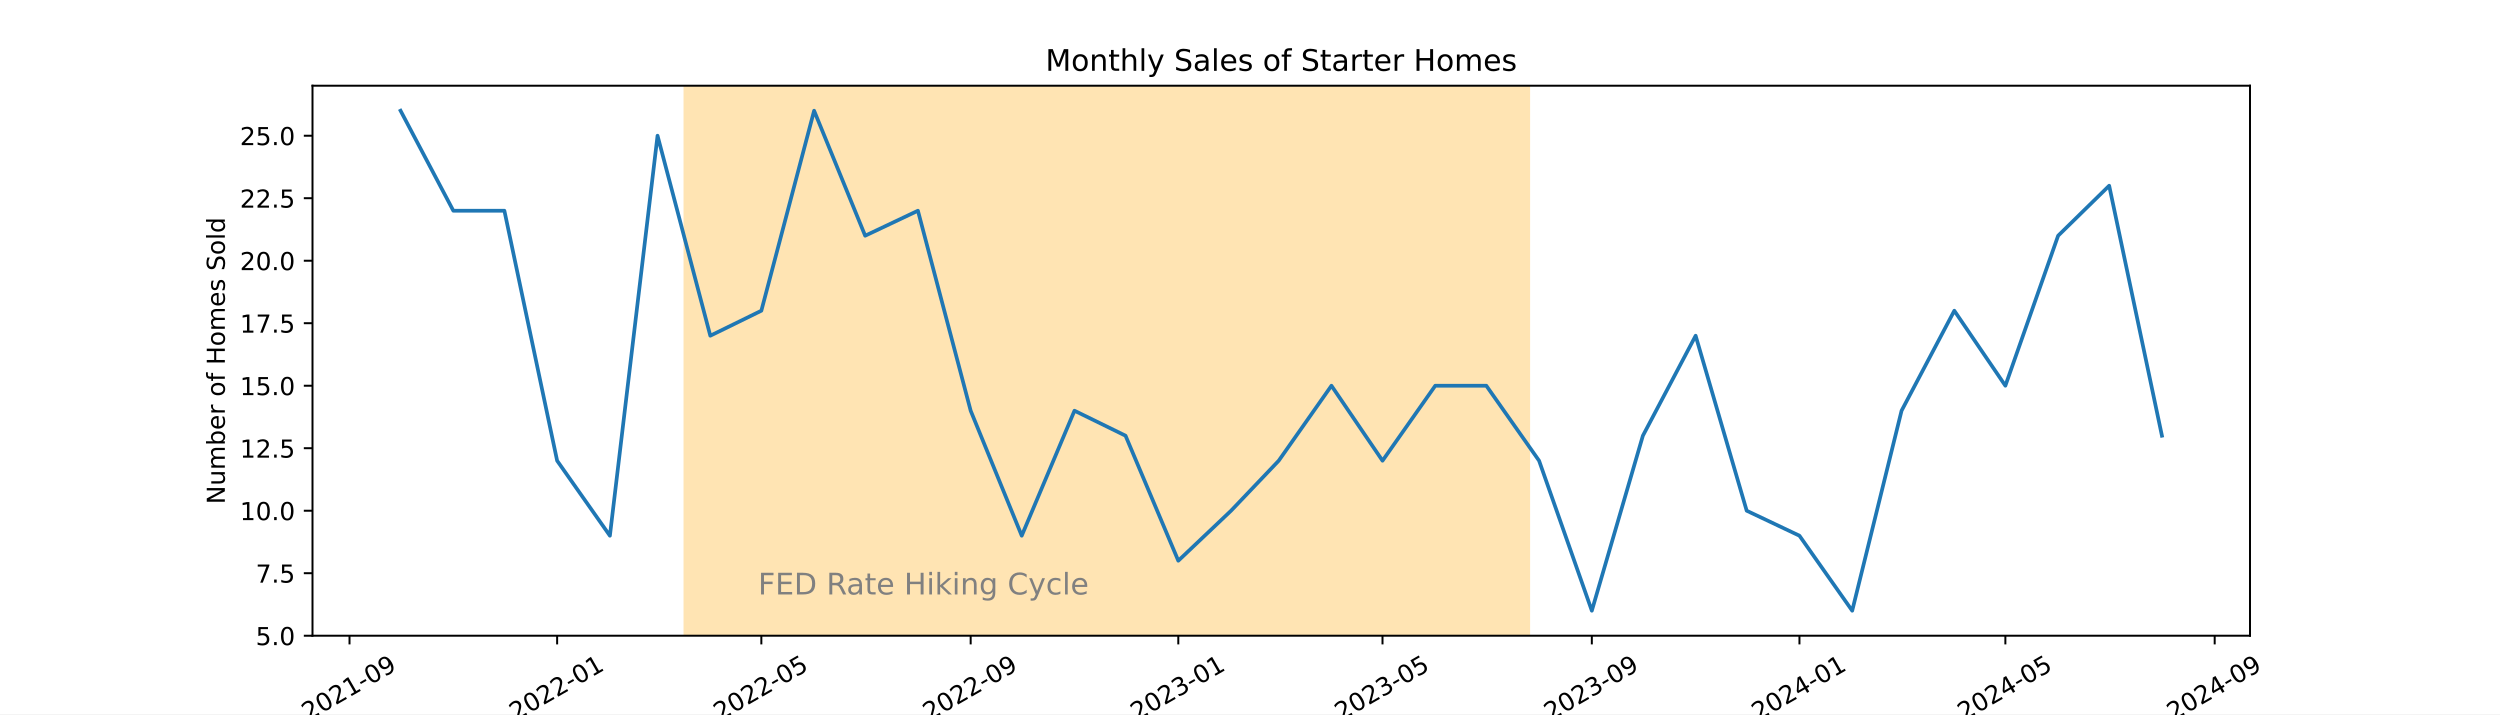
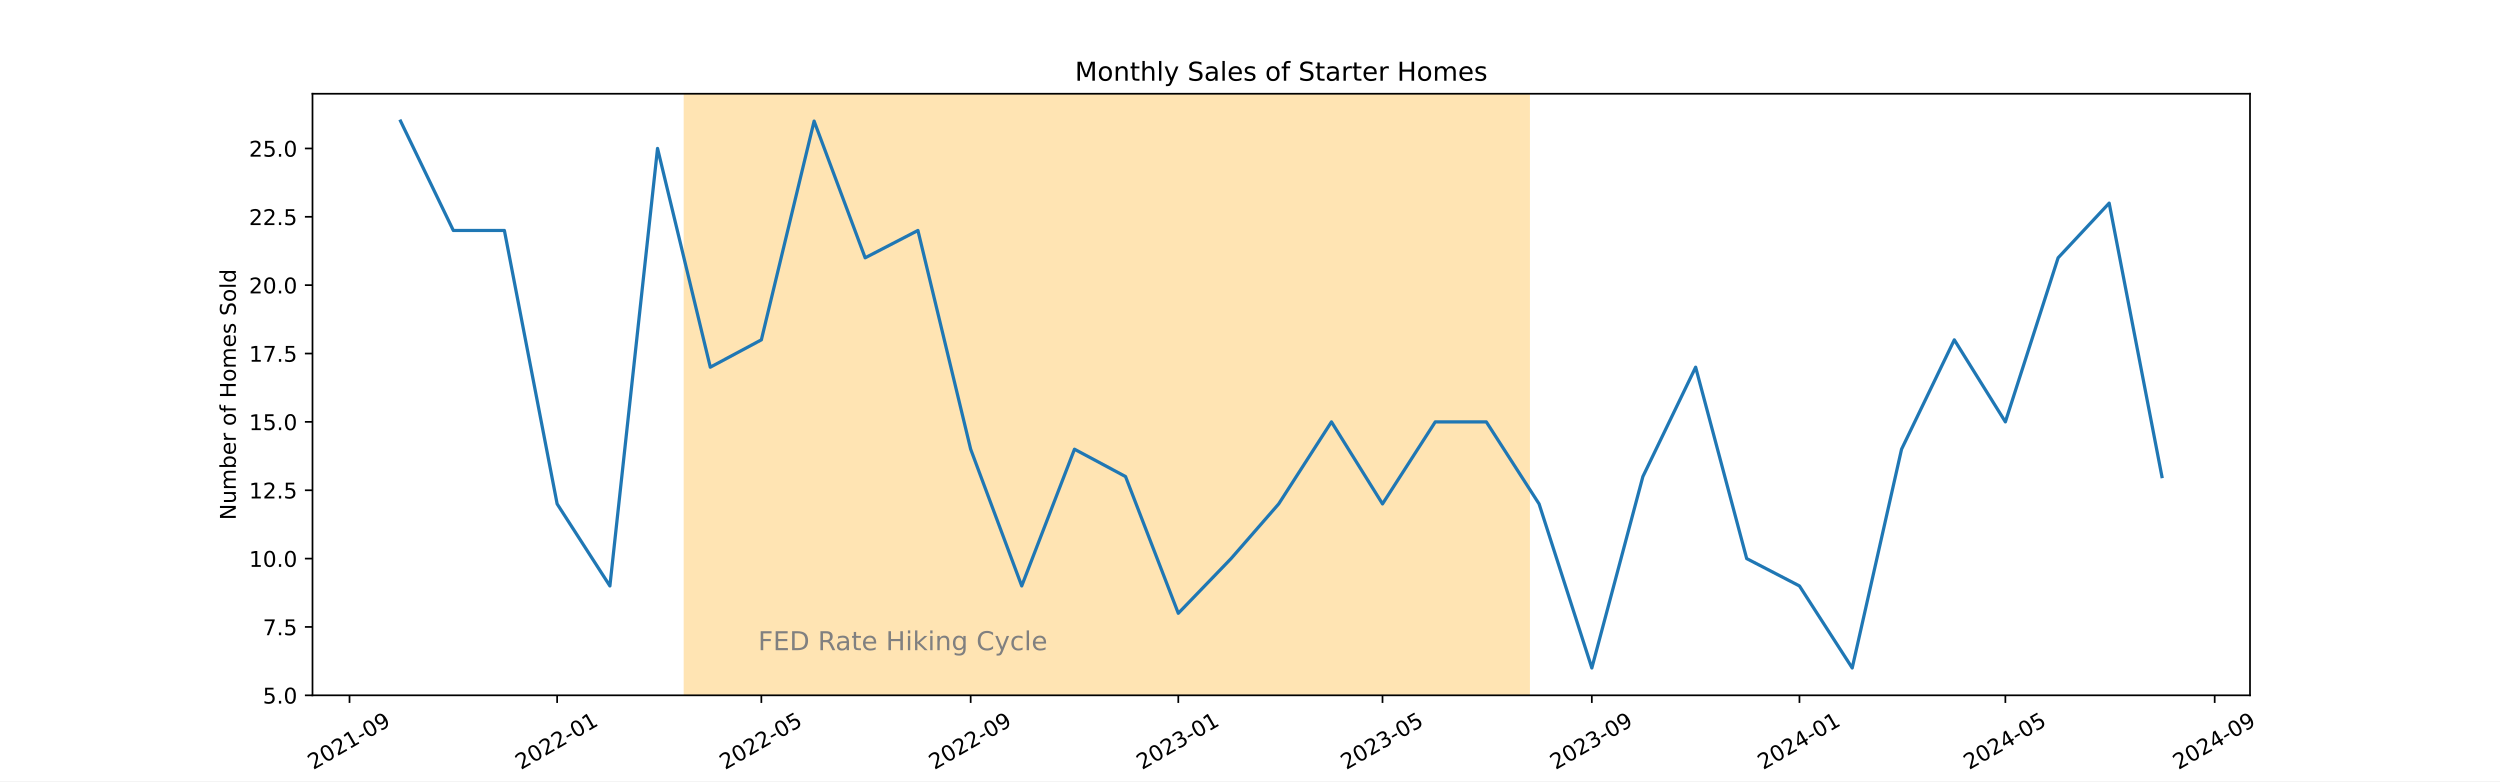
- <svg xmlns="http://www.w3.org/2000/svg" xmlns:xlink="http://www.w3.org/1999/xlink" width="1008pt" height="288pt" viewBox="0 0 1008 288" version="1.1">
+ <svg xmlns="http://www.w3.org/2000/svg" xmlns:xlink="http://www.w3.org/1999/xlink" width="1152pt" height="360pt" viewBox="0 0 1152 360" version="1.1">
  <defs>
    <style type="text/css">*{stroke-linejoin: round; stroke-linecap: butt}</style>
  </defs>
  <g id="figure_1">
    <g id="patch_1">
-       <path d="M 0 288  L 1008 288  L 1008 0  L 0 0  z " style="fill: #ffffff" />
+       <path d="M 0 360  L 1152 360  L 1152 0  L 0 0  z " style="fill: #ffffff" />
    </g>
    <g id="axes_1">
      <g id="patch_2">
-         <path d="M 126 256.32  L 907.2 256.32  L 907.2 34.56  L 126 34.56  z " style="fill: #ffffff" />
+         <path d="M 144 320.4  L 1036.8 320.4  L 1036.8 43.2  L 144 43.2  z " style="fill: #ffffff" />
      </g>
      <g id="PolyCollection_1" />
      <g id="patch_3">
-         <path d="M 276.099 256.32  L 276.099 34.56  L 616.437 34.56  L 616.437 256.32  z " clip-path="url(#pc68262a799)" style="fill: #ffa500; opacity: 0.3; stroke: #ffa500; stroke-linejoin: miter" />
+         <path d="M 315.542 320.4  L 315.542 43.2  L 704.5 43.2  L 704.5 320.4  z " clip-path="url(#p1c610203c8)" style="fill: #ffa500; opacity: 0.3; stroke: #ffa500; stroke-linejoin: miter" />
      </g>
      <g id="matplotlib.axis_1">
        <g id="xtick_1">
          <g id="line2d_1">
            <defs>
-               <path id="m5b32ee54dd" d="M 0 0  L 0 3.5  " style="stroke: #000000; stroke-width: 0.8" />
+               <path id="m1cf1c09779" d="M 0 0  L 0 3.5  " style="stroke: #000000; stroke-width: 0.8" />
            </defs>
            <g>
-               <use xlink:href="#m5b32ee54dd" x="140.924" y="256.32" style="stroke: #000000; stroke-width: 0.8" />
+               <use xlink:href="#m1cf1c09779" x="161.056" y="320.4" style="stroke: #000000; stroke-width: 0.8" />
            </g>
          </g>
          <g id="text_1">
-             <g transform="translate(124.2113 290.7918) rotate(-30) scale(0.1 -0.1)">
+             <g transform="translate(144.3433 354.8718) rotate(-30) scale(0.1 -0.1)">
              <defs>
                <path id="DejaVuSans-32" d="M 1228 531  L 3431 531  L 3431 0  L 469 0  L 469 531  Q 828 903 1448 1529  Q 2069 2156 2228 2338  Q 2531 2678 2651 2914  Q 2772 3150 2772 3378  Q 2772 3750 2511 3984  Q 2250 4219 1831 4219  Q 1534 4219 1204 4116  Q 875 4013 500 3803  L 500 4441  Q 881 4594 1212 4672  Q 1544 4750 1819 4750  Q 2544 4750 2975 4387  Q 3406 4025 3406 3419  Q 3406 3131 3298 2873  Q 3191 2616 2906 2266  Q 2828 2175 2409 1742  Q 1991 1309 1228 531  z " transform="scale(0.015625)" />
                <path id="DejaVuSans-30" d="M 2034 4250  Q 1547 4250 1301 3770  Q 1056 3291 1056 2328  Q 1056 1369 1301 889  Q 1547 409 2034 409  Q 2525 409 2770 889  Q 3016 1369 3016 2328  Q 3016 3291 2770 3770  Q 2525 4250 2034 4250  z M 2034 4750  Q 2819 4750 3233 4129  Q 3647 3509 3647 2328  Q 3647 1150 3233 529  Q 2819 -91 2034 -91  Q 1250 -91 836 529  Q 422 1150 422 2328  Q 422 3509 836 4129  Q 1250 4750 2034 4750  z " transform="scale(0.015625)" />
                <path id="DejaVuSans-31" d="M 794 531  L 1825 531  L 1825 4091  L 703 3866  L 703 4441  L 1819 4666  L 2450 4666  L 2450 531  L 3481 531  L 3481 0  L 794 0  L 794 531  z " transform="scale(0.015625)" />
                <path id="DejaVuSans-2d" d="M 313 2009  L 1997 2009  L 1997 1497  L 313 1497  L 313 2009  z " transform="scale(0.015625)" />
                <path id="DejaVuSans-39" d="M 703 97  L 703 672  Q 941 559 1184 500  Q 1428 441 1663 441  Q 2288 441 2617 861  Q 2947 1281 2994 2138  Q 2813 1869 2534 1725  Q 2256 1581 1919 1581  Q 1219 1581 811 2004  Q 403 2428 403 3163  Q 403 3881 828 4315  Q 1253 4750 1959 4750  Q 2769 4750 3195 4129  Q 3622 3509 3622 2328  Q 3622 1225 3098 567  Q 2575 -91 1691 -91  Q 1453 -91 1209 -44  Q 966 3 703 97  z M 1959 2075  Q 2384 2075 2632 2365  Q 2881 2656 2881 3163  Q 2881 3666 2632 3958  Q 2384 4250 1959 4250  Q 1534 4250 1286 3958  Q 1038 3666 1038 3163  Q 1038 2656 1286 2365  Q 1534 2075 1959 2075  z " transform="scale(0.015625)" />
              </defs>
              <use xlink:href="#DejaVuSans-32" />
              <use xlink:href="#DejaVuSans-30" x="63.623" />
              <use xlink:href="#DejaVuSans-32" x="127.246" />
              <use xlink:href="#DejaVuSans-31" x="190.869" />
              <use xlink:href="#DejaVuSans-2d" x="254.492" />
              <use xlink:href="#DejaVuSans-30" x="290.576" />
              <use xlink:href="#DejaVuSans-39" x="354.199" />
            </g>
          </g>
        </g>
        <g id="xtick_2">
          <g id="line2d_2">
            <g>
-               <use xlink:href="#m5b32ee54dd" x="224.636" y="256.32" style="stroke: #000000; stroke-width: 0.8" />
+               <use xlink:href="#m1cf1c09779" x="256.727" y="320.4" style="stroke: #000000; stroke-width: 0.8" />
            </g>
          </g>
          <g id="text_2">
-             <g transform="translate(207.9236 290.7918) rotate(-30) scale(0.1 -0.1)">
+             <g transform="translate(240.0145 354.8718) rotate(-30) scale(0.1 -0.1)">
              <use xlink:href="#DejaVuSans-32" />
              <use xlink:href="#DejaVuSans-30" x="63.623" />
              <use xlink:href="#DejaVuSans-32" x="127.246" />
              <use xlink:href="#DejaVuSans-32" x="190.869" />
              <use xlink:href="#DejaVuSans-2d" x="254.492" />
              <use xlink:href="#DejaVuSans-30" x="290.576" />
              <use xlink:href="#DejaVuSans-31" x="354.199" />
            </g>
          </g>
        </g>
        <g id="xtick_3">
          <g id="line2d_3">
            <g>
-               <use xlink:href="#m5b32ee54dd" x="306.976" y="256.32" style="stroke: #000000; stroke-width: 0.8" />
+               <use xlink:href="#m1cf1c09779" x="350.83" y="320.4" style="stroke: #000000; stroke-width: 0.8" />
            </g>
          </g>
          <g id="text_3">
-             <g transform="translate(290.2635 290.7918) rotate(-30) scale(0.1 -0.1)">
+             <g transform="translate(334.1172 354.8718) rotate(-30) scale(0.1 -0.1)">
              <defs>
                <path id="DejaVuSans-35" d="M 691 4666  L 3169 4666  L 3169 4134  L 1269 4134  L 1269 2991  Q 1406 3038 1543 3061  Q 1681 3084 1819 3084  Q 2600 3084 3056 2656  Q 3513 2228 3513 1497  Q 3513 744 3044 326  Q 2575 -91 1722 -91  Q 1428 -91 1123 -41  Q 819 9 494 109  L 494 744  Q 775 591 1075 516  Q 1375 441 1709 441  Q 2250 441 2565 725  Q 2881 1009 2881 1497  Q 2881 1984 2565 2268  Q 2250 2553 1709 2553  Q 1456 2553 1204 2497  Q 953 2441 691 2322  L 691 4666  z " transform="scale(0.015625)" />
              </defs>
              <use xlink:href="#DejaVuSans-32" />
              <use xlink:href="#DejaVuSans-30" x="63.623" />
              <use xlink:href="#DejaVuSans-32" x="127.246" />
              <use xlink:href="#DejaVuSans-32" x="190.869" />
              <use xlink:href="#DejaVuSans-2d" x="254.492" />
              <use xlink:href="#DejaVuSans-30" x="290.576" />
              <use xlink:href="#DejaVuSans-35" x="354.199" />
            </g>
          </g>
        </g>
        <g id="xtick_4">
          <g id="line2d_4">
            <g>
-               <use xlink:href="#m5b32ee54dd" x="391.375" y="256.32" style="stroke: #000000; stroke-width: 0.8" />
+               <use xlink:href="#m1cf1c09779" x="447.285" y="320.4" style="stroke: #000000; stroke-width: 0.8" />
            </g>
          </g>
          <g id="text_4">
-             <g transform="translate(374.6619 290.7918) rotate(-30) scale(0.1 -0.1)">
+             <g transform="translate(430.5726 354.8718) rotate(-30) scale(0.1 -0.1)">
              <use xlink:href="#DejaVuSans-32" />
              <use xlink:href="#DejaVuSans-30" x="63.623" />
              <use xlink:href="#DejaVuSans-32" x="127.246" />
              <use xlink:href="#DejaVuSans-32" x="190.869" />
              <use xlink:href="#DejaVuSans-2d" x="254.492" />
              <use xlink:href="#DejaVuSans-30" x="290.576" />
              <use xlink:href="#DejaVuSans-39" x="354.199" />
            </g>
          </g>
        </g>
        <g id="xtick_5">
          <g id="line2d_5">
            <g>
-               <use xlink:href="#m5b32ee54dd" x="475.087" y="256.32" style="stroke: #000000; stroke-width: 0.8" />
+               <use xlink:href="#m1cf1c09779" x="542.957" y="320.4" style="stroke: #000000; stroke-width: 0.8" />
            </g>
          </g>
          <g id="text_5">
-             <g transform="translate(458.3742 290.7918) rotate(-30) scale(0.1 -0.1)">
+             <g transform="translate(526.2437 354.8718) rotate(-30) scale(0.1 -0.1)">
              <defs>
                <path id="DejaVuSans-33" d="M 2597 2516  Q 3050 2419 3304 2112  Q 3559 1806 3559 1356  Q 3559 666 3084 287  Q 2609 -91 1734 -91  Q 1441 -91 1130 -33  Q 819 25 488 141  L 488 750  Q 750 597 1062 519  Q 1375 441 1716 441  Q 2309 441 2620 675  Q 2931 909 2931 1356  Q 2931 1769 2642 2001  Q 2353 2234 1838 2234  L 1294 2234  L 1294 2753  L 1863 2753  Q 2328 2753 2575 2939  Q 2822 3125 2822 3475  Q 2822 3834 2567 4026  Q 2313 4219 1838 4219  Q 1578 4219 1281 4162  Q 984 4106 628 3988  L 628 4550  Q 988 4650 1302 4700  Q 1616 4750 1894 4750  Q 2613 4750 3031 4423  Q 3450 4097 3450 3541  Q 3450 3153 3228 2886  Q 3006 2619 2597 2516  z " transform="scale(0.015625)" />
              </defs>
              <use xlink:href="#DejaVuSans-32" />
              <use xlink:href="#DejaVuSans-30" x="63.623" />
              <use xlink:href="#DejaVuSans-32" x="127.246" />
              <use xlink:href="#DejaVuSans-33" x="190.869" />
              <use xlink:href="#DejaVuSans-2d" x="254.492" />
              <use xlink:href="#DejaVuSans-30" x="290.576" />
              <use xlink:href="#DejaVuSans-31" x="354.199" />
            </g>
          </g>
        </g>
        <g id="xtick_6">
          <g id="line2d_6">
            <g>
-               <use xlink:href="#m5b32ee54dd" x="557.427" y="256.32" style="stroke: #000000; stroke-width: 0.8" />
+               <use xlink:href="#m1cf1c09779" x="637.059" y="320.4" style="stroke: #000000; stroke-width: 0.8" />
            </g>
          </g>
          <g id="text_6">
-             <g transform="translate(540.7141 290.7918) rotate(-30) scale(0.1 -0.1)">
+             <g transform="translate(620.3465 354.8718) rotate(-30) scale(0.1 -0.1)">
              <use xlink:href="#DejaVuSans-32" />
              <use xlink:href="#DejaVuSans-30" x="63.623" />
              <use xlink:href="#DejaVuSans-32" x="127.246" />
              <use xlink:href="#DejaVuSans-33" x="190.869" />
              <use xlink:href="#DejaVuSans-2d" x="254.492" />
              <use xlink:href="#DejaVuSans-30" x="290.576" />
              <use xlink:href="#DejaVuSans-35" x="354.199" />
            </g>
          </g>
        </g>
        <g id="xtick_7">
          <g id="line2d_7">
            <g>
-               <use xlink:href="#m5b32ee54dd" x="641.825" y="256.32" style="stroke: #000000; stroke-width: 0.8" />
+               <use xlink:href="#m1cf1c09779" x="733.515" y="320.4" style="stroke: #000000; stroke-width: 0.8" />
            </g>
          </g>
          <g id="text_7">
-             <g transform="translate(625.1125 290.7918) rotate(-30) scale(0.1 -0.1)">
+             <g transform="translate(716.8018 354.8718) rotate(-30) scale(0.1 -0.1)">
              <use xlink:href="#DejaVuSans-32" />
              <use xlink:href="#DejaVuSans-30" x="63.623" />
              <use xlink:href="#DejaVuSans-32" x="127.246" />
              <use xlink:href="#DejaVuSans-33" x="190.869" />
              <use xlink:href="#DejaVuSans-2d" x="254.492" />
              <use xlink:href="#DejaVuSans-30" x="290.576" />
              <use xlink:href="#DejaVuSans-39" x="354.199" />
            </g>
          </g>
        </g>
        <g id="xtick_8">
          <g id="line2d_8">
            <g>
-               <use xlink:href="#m5b32ee54dd" x="725.538" y="256.32" style="stroke: #000000; stroke-width: 0.8" />
+               <use xlink:href="#m1cf1c09779" x="829.186" y="320.4" style="stroke: #000000; stroke-width: 0.8" />
            </g>
          </g>
          <g id="text_8">
-             <g transform="translate(708.8247 290.7918) rotate(-30) scale(0.1 -0.1)">
+             <g transform="translate(812.473 354.8718) rotate(-30) scale(0.1 -0.1)">
              <defs>
                <path id="DejaVuSans-34" d="M 2419 4116  L 825 1625  L 2419 1625  L 2419 4116  z M 2253 4666  L 3047 4666  L 3047 1625  L 3713 1625  L 3713 1100  L 3047 1100  L 3047 0  L 2419 0  L 2419 1100  L 313 1100  L 313 1709  L 2253 4666  z " transform="scale(0.015625)" />
              </defs>
              <use xlink:href="#DejaVuSans-32" />
              <use xlink:href="#DejaVuSans-30" x="63.623" />
              <use xlink:href="#DejaVuSans-32" x="127.246" />
              <use xlink:href="#DejaVuSans-34" x="190.869" />
              <use xlink:href="#DejaVuSans-2d" x="254.492" />
              <use xlink:href="#DejaVuSans-30" x="290.576" />
              <use xlink:href="#DejaVuSans-31" x="354.199" />
            </g>
          </g>
        </g>
        <g id="xtick_9">
          <g id="line2d_9">
            <g>
-               <use xlink:href="#m5b32ee54dd" x="808.564" y="256.32" style="stroke: #000000; stroke-width: 0.8" />
+               <use xlink:href="#m1cf1c09779" x="924.073" y="320.4" style="stroke: #000000; stroke-width: 0.8" />
            </g>
          </g>
          <g id="text_9">
-             <g transform="translate(791.8508 290.7918) rotate(-30) scale(0.1 -0.1)">
+             <g transform="translate(907.3599 354.8718) rotate(-30) scale(0.1 -0.1)">
              <use xlink:href="#DejaVuSans-32" />
              <use xlink:href="#DejaVuSans-30" x="63.623" />
              <use xlink:href="#DejaVuSans-32" x="127.246" />
              <use xlink:href="#DejaVuSans-34" x="190.869" />
              <use xlink:href="#DejaVuSans-2d" x="254.492" />
              <use xlink:href="#DejaVuSans-30" x="290.576" />
              <use xlink:href="#DejaVuSans-35" x="354.199" />
            </g>
          </g>
        </g>
        <g id="xtick_10">
          <g id="line2d_10">
            <g>
-               <use xlink:href="#m5b32ee54dd" x="892.962" y="256.32" style="stroke: #000000; stroke-width: 0.8" />
+               <use xlink:href="#m1cf1c09779" x="1020.528" y="320.4" style="stroke: #000000; stroke-width: 0.8" />
            </g>
          </g>
          <g id="text_10">
-             <g transform="translate(876.2493 290.7918) rotate(-30) scale(0.1 -0.1)">
+             <g transform="translate(1003.815 354.8718) rotate(-30) scale(0.1 -0.1)">
              <use xlink:href="#DejaVuSans-32" />
              <use xlink:href="#DejaVuSans-30" x="63.623" />
              <use xlink:href="#DejaVuSans-32" x="127.246" />
              <use xlink:href="#DejaVuSans-34" x="190.869" />
              <use xlink:href="#DejaVuSans-2d" x="254.492" />
              <use xlink:href="#DejaVuSans-30" x="290.576" />
              <use xlink:href="#DejaVuSans-39" x="354.199" />
            </g>
          </g>
        </g>
      </g>
      <g id="matplotlib.axis_2">
        <g id="ytick_1">
          <g id="line2d_11">
            <defs>
-               <path id="m8c06991088" d="M 0 0  L -3.5 0  " style="stroke: #000000; stroke-width: 0.8" />
+               <path id="ma21ae019ae" d="M 0 0  L -3.5 0  " style="stroke: #000000; stroke-width: 0.8" />
            </defs>
            <g>
-               <use xlink:href="#m8c06991088" x="126" y="256.32" style="stroke: #000000; stroke-width: 0.8" />
+               <use xlink:href="#ma21ae019ae" x="144" y="320.4" style="stroke: #000000; stroke-width: 0.8" />
            </g>
          </g>
          <g id="text_11">
-             <g transform="translate(103.0969 260.1192) scale(0.1 -0.1)">
+             <g transform="translate(121.0969 324.1992) scale(0.1 -0.1)">
              <defs>
                <path id="DejaVuSans-2e" d="M 684 794  L 1344 794  L 1344 0  L 684 0  L 684 794  z " transform="scale(0.015625)" />
              </defs>
              <use xlink:href="#DejaVuSans-35" />
              <use xlink:href="#DejaVuSans-2e" x="63.623" />
              <use xlink:href="#DejaVuSans-30" x="95.41" />
            </g>
          </g>
        </g>
        <g id="ytick_2">
          <g id="line2d_12">
            <g>
-               <use xlink:href="#m8c06991088" x="126" y="231.12" style="stroke: #000000; stroke-width: 0.8" />
+               <use xlink:href="#ma21ae019ae" x="144" y="288.9" style="stroke: #000000; stroke-width: 0.8" />
            </g>
          </g>
          <g id="text_12">
-             <g transform="translate(103.0969 234.9192) scale(0.1 -0.1)">
+             <g transform="translate(121.0969 292.6992) scale(0.1 -0.1)">
              <defs>
                <path id="DejaVuSans-37" d="M 525 4666  L 3525 4666  L 3525 4397  L 1831 0  L 1172 0  L 2766 4134  L 525 4134  L 525 4666  z " transform="scale(0.015625)" />
              </defs>
              <use xlink:href="#DejaVuSans-37" />
              <use xlink:href="#DejaVuSans-2e" x="63.623" />
              <use xlink:href="#DejaVuSans-35" x="95.41" />
            </g>
          </g>
        </g>
        <g id="ytick_3">
          <g id="line2d_13">
            <g>
-               <use xlink:href="#m8c06991088" x="126" y="205.92" style="stroke: #000000; stroke-width: 0.8" />
+               <use xlink:href="#ma21ae019ae" x="144" y="257.4" style="stroke: #000000; stroke-width: 0.8" />
            </g>
          </g>
          <g id="text_13">
-             <g transform="translate(96.73438 209.7192) scale(0.1 -0.1)">
+             <g transform="translate(114.7344 261.1992) scale(0.1 -0.1)">
              <use xlink:href="#DejaVuSans-31" />
              <use xlink:href="#DejaVuSans-30" x="63.623" />
              <use xlink:href="#DejaVuSans-2e" x="127.246" />
              <use xlink:href="#DejaVuSans-30" x="159.033" />
            </g>
          </g>
        </g>
        <g id="ytick_4">
          <g id="line2d_14">
            <g>
-               <use xlink:href="#m8c06991088" x="126" y="180.72" style="stroke: #000000; stroke-width: 0.8" />
+               <use xlink:href="#ma21ae019ae" x="144" y="225.9" style="stroke: #000000; stroke-width: 0.8" />
            </g>
          </g>
          <g id="text_14">
-             <g transform="translate(96.73438 184.5192) scale(0.1 -0.1)">
+             <g transform="translate(114.7344 229.6992) scale(0.1 -0.1)">
              <use xlink:href="#DejaVuSans-31" />
              <use xlink:href="#DejaVuSans-32" x="63.623" />
              <use xlink:href="#DejaVuSans-2e" x="127.246" />
              <use xlink:href="#DejaVuSans-35" x="159.033" />
            </g>
          </g>
        </g>
        <g id="ytick_5">
          <g id="line2d_15">
            <g>
-               <use xlink:href="#m8c06991088" x="126" y="155.52" style="stroke: #000000; stroke-width: 0.8" />
+               <use xlink:href="#ma21ae019ae" x="144" y="194.4" style="stroke: #000000; stroke-width: 0.8" />
            </g>
          </g>
          <g id="text_15">
-             <g transform="translate(96.73438 159.3192) scale(0.1 -0.1)">
+             <g transform="translate(114.7344 198.1992) scale(0.1 -0.1)">
              <use xlink:href="#DejaVuSans-31" />
              <use xlink:href="#DejaVuSans-35" x="63.623" />
              <use xlink:href="#DejaVuSans-2e" x="127.246" />
              <use xlink:href="#DejaVuSans-30" x="159.033" />
            </g>
          </g>
        </g>
        <g id="ytick_6">
          <g id="line2d_16">
            <g>
-               <use xlink:href="#m8c06991088" x="126" y="130.32" style="stroke: #000000; stroke-width: 0.8" />
+               <use xlink:href="#ma21ae019ae" x="144" y="162.9" style="stroke: #000000; stroke-width: 0.8" />
            </g>
          </g>
          <g id="text_16">
-             <g transform="translate(96.73438 134.1192) scale(0.1 -0.1)">
+             <g transform="translate(114.7344 166.6992) scale(0.1 -0.1)">
              <use xlink:href="#DejaVuSans-31" />
              <use xlink:href="#DejaVuSans-37" x="63.623" />
              <use xlink:href="#DejaVuSans-2e" x="127.246" />
              <use xlink:href="#DejaVuSans-35" x="159.033" />
            </g>
          </g>
        </g>
        <g id="ytick_7">
          <g id="line2d_17">
            <g>
-               <use xlink:href="#m8c06991088" x="126" y="105.12" style="stroke: #000000; stroke-width: 0.8" />
+               <use xlink:href="#ma21ae019ae" x="144" y="131.4" style="stroke: #000000; stroke-width: 0.8" />
            </g>
          </g>
          <g id="text_17">
-             <g transform="translate(96.73438 108.9192) scale(0.1 -0.1)">
+             <g transform="translate(114.7344 135.1992) scale(0.1 -0.1)">
              <use xlink:href="#DejaVuSans-32" />
              <use xlink:href="#DejaVuSans-30" x="63.623" />
              <use xlink:href="#DejaVuSans-2e" x="127.246" />
              <use xlink:href="#DejaVuSans-30" x="159.033" />
            </g>
          </g>
        </g>
        <g id="ytick_8">
          <g id="line2d_18">
            <g>
-               <use xlink:href="#m8c06991088" x="126" y="79.92" style="stroke: #000000; stroke-width: 0.8" />
+               <use xlink:href="#ma21ae019ae" x="144" y="99.9" style="stroke: #000000; stroke-width: 0.8" />
            </g>
          </g>
          <g id="text_18">
-             <g transform="translate(96.73438 83.71922) scale(0.1 -0.1)">
+             <g transform="translate(114.7344 103.6992) scale(0.1 -0.1)">
              <use xlink:href="#DejaVuSans-32" />
              <use xlink:href="#DejaVuSans-32" x="63.623" />
              <use xlink:href="#DejaVuSans-2e" x="127.246" />
              <use xlink:href="#DejaVuSans-35" x="159.033" />
            </g>
          </g>
        </g>
        <g id="ytick_9">
          <g id="line2d_19">
            <g>
-               <use xlink:href="#m8c06991088" x="126" y="54.72" style="stroke: #000000; stroke-width: 0.8" />
+               <use xlink:href="#ma21ae019ae" x="144" y="68.4" style="stroke: #000000; stroke-width: 0.8" />
            </g>
          </g>
          <g id="text_19">
-             <g transform="translate(96.73438 58.51922) scale(0.1 -0.1)">
+             <g transform="translate(114.7344 72.19922) scale(0.1 -0.1)">
              <use xlink:href="#DejaVuSans-32" />
              <use xlink:href="#DejaVuSans-35" x="63.623" />
              <use xlink:href="#DejaVuSans-2e" x="127.246" />
              <use xlink:href="#DejaVuSans-30" x="159.033" />
            </g>
          </g>
        </g>
        <g id="text_20">
-           <g transform="translate(90.65469 203.2806) rotate(-90) scale(0.1 -0.1)">
+           <g transform="translate(108.6547 239.6406) rotate(-90) scale(0.1 -0.1)">
            <defs>
              <path id="DejaVuSans-4e" d="M 628 4666  L 1478 4666  L 3547 763  L 3547 4666  L 4159 4666  L 4159 0  L 3309 0  L 1241 3903  L 1241 0  L 628 0  L 628 4666  z " transform="scale(0.015625)" />
              <path id="DejaVuSans-75" d="M 544 1381  L 544 3500  L 1119 3500  L 1119 1403  Q 1119 906 1312 657  Q 1506 409 1894 409  Q 2359 409 2629 706  Q 2900 1003 2900 1516  L 2900 3500  L 3475 3500  L 3475 0  L 2900 0  L 2900 538  Q 2691 219 2414 64  Q 2138 -91 1772 -91  Q 1169 -91 856 284  Q 544 659 544 1381  z M 1991 3584  L 1991 3584  z " transform="scale(0.015625)" />
              <path id="DejaVuSans-6d" d="M 3328 2828  Q 3544 3216 3844 3400  Q 4144 3584 4550 3584  Q 5097 3584 5394 3201  Q 5691 2819 5691 2113  L 5691 0  L 5113 0  L 5113 2094  Q 5113 2597 4934 2840  Q 4756 3084 4391 3084  Q 3944 3084 3684 2787  Q 3425 2491 3425 1978  L 3425 0  L 2847 0  L 2847 2094  Q 2847 2600 2669 2842  Q 2491 3084 2119 3084  Q 1678 3084 1418 2786  Q 1159 2488 1159 1978  L 1159 0  L 581 0  L 581 3500  L 1159 3500  L 1159 2956  Q 1356 3278 1631 3431  Q 1906 3584 2284 3584  Q 2666 3584 2933 3390  Q 3200 3197 3328 2828  z " transform="scale(0.015625)" />
              <path id="DejaVuSans-62" d="M 3116 1747  Q 3116 2381 2855 2742  Q 2594 3103 2138 3103  Q 1681 3103 1420 2742  Q 1159 2381 1159 1747  Q 1159 1113 1420 752  Q 1681 391 2138 391  Q 2594 391 2855 752  Q 3116 1113 3116 1747  z M 1159 2969  Q 1341 3281 1617 3432  Q 1894 3584 2278 3584  Q 2916 3584 3314 3078  Q 3713 2572 3713 1747  Q 3713 922 3314 415  Q 2916 -91 2278 -91  Q 1894 -91 1617 61  Q 1341 213 1159 525  L 1159 0  L 581 0  L 581 4863  L 1159 4863  L 1159 2969  z " transform="scale(0.015625)" />
              <path id="DejaVuSans-65" d="M 3597 1894  L 3597 1613  L 953 1613  Q 991 1019 1311 708  Q 1631 397 2203 397  Q 2534 397 2845 478  Q 3156 559 3463 722  L 3463 178  Q 3153 47 2828 -22  Q 2503 -91 2169 -91  Q 1331 -91 842 396  Q 353 884 353 1716  Q 353 2575 817 3079  Q 1281 3584 2069 3584  Q 2775 3584 3186 3129  Q 3597 2675 3597 1894  z M 3022 2063  Q 3016 2534 2758 2815  Q 2500 3097 2075 3097  Q 1594 3097 1305 2825  Q 1016 2553 972 2059  L 3022 2063  z " transform="scale(0.015625)" />
              <path id="DejaVuSans-72" d="M 2631 2963  Q 2534 3019 2420 3045  Q 2306 3072 2169 3072  Q 1681 3072 1420 2755  Q 1159 2438 1159 1844  L 1159 0  L 581 0  L 581 3500  L 1159 3500  L 1159 2956  Q 1341 3275 1631 3429  Q 1922 3584 2338 3584  Q 2397 3584 2469 3576  Q 2541 3569 2628 3553  L 2631 2963  z " transform="scale(0.015625)" />
              <path id="DejaVuSans-20" transform="scale(0.015625)" />
              <path id="DejaVuSans-6f" d="M 1959 3097  Q 1497 3097 1228 2736  Q 959 2375 959 1747  Q 959 1119 1226 758  Q 1494 397 1959 397  Q 2419 397 2687 759  Q 2956 1122 2956 1747  Q 2956 2369 2687 2733  Q 2419 3097 1959 3097  z M 1959 3584  Q 2709 3584 3137 3096  Q 3566 2609 3566 1747  Q 3566 888 3137 398  Q 2709 -91 1959 -91  Q 1206 -91 779 398  Q 353 888 353 1747  Q 353 2609 779 3096  Q 1206 3584 1959 3584  z " transform="scale(0.015625)" />
              <path id="DejaVuSans-66" d="M 2375 4863  L 2375 4384  L 1825 4384  Q 1516 4384 1395 4259  Q 1275 4134 1275 3809  L 1275 3500  L 2222 3500  L 2222 3053  L 1275 3053  L 1275 0  L 697 0  L 697 3053  L 147 3053  L 147 3500  L 697 3500  L 697 3744  Q 697 4328 969 4595  Q 1241 4863 1831 4863  L 2375 4863  z " transform="scale(0.015625)" />
              <path id="DejaVuSans-48" d="M 628 4666  L 1259 4666  L 1259 2753  L 3553 2753  L 3553 4666  L 4184 4666  L 4184 0  L 3553 0  L 3553 2222  L 1259 2222  L 1259 0  L 628 0  L 628 4666  z " transform="scale(0.015625)" />
              <path id="DejaVuSans-73" d="M 2834 3397  L 2834 2853  Q 2591 2978 2328 3040  Q 2066 3103 1784 3103  Q 1356 3103 1142 2972  Q 928 2841 928 2578  Q 928 2378 1081 2264  Q 1234 2150 1697 2047  L 1894 2003  Q 2506 1872 2764 1633  Q 3022 1394 3022 966  Q 3022 478 2636 193  Q 2250 -91 1575 -91  Q 1294 -91 989 -36  Q 684 19 347 128  L 347 722  Q 666 556 975 473  Q 1284 391 1588 391  Q 1994 391 2212 530  Q 2431 669 2431 922  Q 2431 1156 2273 1281  Q 2116 1406 1581 1522  L 1381 1569  Q 847 1681 609 1914  Q 372 2147 372 2553  Q 372 3047 722 3315  Q 1072 3584 1716 3584  Q 2034 3584 2315 3537  Q 2597 3491 2834 3397  z " transform="scale(0.015625)" />
              <path id="DejaVuSans-53" d="M 3425 4513  L 3425 3897  Q 3066 4069 2747 4153  Q 2428 4238 2131 4238  Q 1616 4238 1336 4038  Q 1056 3838 1056 3469  Q 1056 3159 1242 3001  Q 1428 2844 1947 2747  L 2328 2669  Q 3034 2534 3370 2195  Q 3706 1856 3706 1288  Q 3706 609 3251 259  Q 2797 -91 1919 -91  Q 1588 -91 1214 -16  Q 841 59 441 206  L 441 856  Q 825 641 1194 531  Q 1563 422 1919 422  Q 2459 422 2753 634  Q 3047 847 3047 1241  Q 3047 1584 2836 1778  Q 2625 1972 2144 2069  L 1759 2144  Q 1053 2284 737 2584  Q 422 2884 422 3419  Q 422 4038 858 4394  Q 1294 4750 2059 4750  Q 2388 4750 2728 4690  Q 3069 4631 3425 4513  z " transform="scale(0.015625)" />
              <path id="DejaVuSans-6c" d="M 603 4863  L 1178 4863  L 1178 0  L 603 0  L 603 4863  z " transform="scale(0.015625)" />
              <path id="DejaVuSans-64" d="M 2906 2969  L 2906 4863  L 3481 4863  L 3481 0  L 2906 0  L 2906 525  Q 2725 213 2448 61  Q 2172 -91 1784 -91  Q 1150 -91 751 415  Q 353 922 353 1747  Q 353 2572 751 3078  Q 1150 3584 1784 3584  Q 2172 3584 2448 3432  Q 2725 3281 2906 2969  z M 947 1747  Q 947 1113 1208 752  Q 1469 391 1925 391  Q 2381 391 2643 752  Q 2906 1113 2906 1747  Q 2906 2381 2643 2742  Q 2381 3103 1925 3103  Q 1469 3103 1208 2742  Q 947 2381 947 1747  z " transform="scale(0.015625)" />
            </defs>
            <use xlink:href="#DejaVuSans-4e" />
            <use xlink:href="#DejaVuSans-75" x="74.805" />
            <use xlink:href="#DejaVuSans-6d" x="138.184" />
            <use xlink:href="#DejaVuSans-62" x="235.596" />
            <use xlink:href="#DejaVuSans-65" x="299.072" />
            <use xlink:href="#DejaVuSans-72" x="360.596" />
            <use xlink:href="#DejaVuSans-20" x="401.709" />
            <use xlink:href="#DejaVuSans-6f" x="433.496" />
            <use xlink:href="#DejaVuSans-66" x="494.678" />
            <use xlink:href="#DejaVuSans-20" x="529.883" />
            <use xlink:href="#DejaVuSans-48" x="561.67" />
            <use xlink:href="#DejaVuSans-6f" x="636.865" />
            <use xlink:href="#DejaVuSans-6d" x="698.047" />
            <use xlink:href="#DejaVuSans-65" x="795.459" />
            <use xlink:href="#DejaVuSans-73" x="856.982" />
            <use xlink:href="#DejaVuSans-20" x="909.082" />
            <use xlink:href="#DejaVuSans-53" x="940.869" />
            <use xlink:href="#DejaVuSans-6f" x="1004.346" />
            <use xlink:href="#DejaVuSans-6c" x="1065.527" />
            <use xlink:href="#DejaVuSans-64" x="1093.311" />
          </g>
        </g>
      </g>
      <g id="line2d_20">
-         <path d="M 161.509 44.64  L 182.78 84.96  L 203.365 84.96  L 224.636 185.76  L 245.908 216  L 265.12 54.72  L 286.391 135.36  L 306.976 125.28  L 328.247 44.64  L 348.832 95.04  L 370.104 84.96  L 391.375 165.6  L 411.96 216  L 433.231 165.6  L 453.816 175.68  L 475.087 226.08  L 496.358 205.92  L 515.571 185.76  L 536.842 155.52  L 557.427 185.76  L 578.698 155.52  L 599.283 155.52  L 620.554 185.76  L 641.825 246.24  L 662.41 175.68  L 683.681 135.36  L 704.266 205.92  L 725.538 216  L 746.809 246.24  L 766.708 165.6  L 787.979 125.28  L 808.564 155.52  L 829.835 95.04  L 850.42 74.88  L 871.691 175.68  " clip-path="url(#pc68262a799)" style="fill: none; stroke: #1f77b4; stroke-width: 1.5; stroke-linecap: square" />
+         <path d="M 184.582 55.8  L 208.892 106.2  L 232.417 106.2  L 256.727 232.2  L 281.037 270  L 302.994 68.4  L 327.304 169.2  L 350.83 156.6  L 375.14 55.8  L 398.666 118.8  L 422.975 106.2  L 447.285 207  L 470.811 270  L 495.121 207  L 518.647 219.6  L 542.957 282.6  L 567.266 257.4  L 589.224 232.2  L 613.534 194.4  L 637.059 232.2  L 661.369 194.4  L 684.895 194.4  L 709.205 232.2  L 733.515 307.8  L 757.04 219.6  L 781.35 169.2  L 804.876 257.4  L 829.186 270  L 853.496 307.8  L 876.237 207  L 900.547 156.6  L 924.073 194.4  L 948.383 118.8  L 971.908 93.6  L 996.218 219.6  " clip-path="url(#p1c610203c8)" style="fill: none; stroke: #1f77b4; stroke-width: 1.5; stroke-linecap: square" />
      </g>
      <g id="patch_4">
-         <path d="M 126 256.32  L 126 34.56  " style="fill: none; stroke: #000000; stroke-width: 0.8; stroke-linejoin: miter; stroke-linecap: square" />
+         <path d="M 144 320.4  L 144 43.2  " style="fill: none; stroke: #000000; stroke-width: 0.8; stroke-linejoin: miter; stroke-linecap: square" />
      </g>
      <g id="patch_5">
-         <path d="M 907.2 256.32  L 907.2 34.56  " style="fill: none; stroke: #000000; stroke-width: 0.8; stroke-linejoin: miter; stroke-linecap: square" />
+         <path d="M 1036.8 320.4  L 1036.8 43.2  " style="fill: none; stroke: #000000; stroke-width: 0.8; stroke-linejoin: miter; stroke-linecap: square" />
      </g>
      <g id="patch_6">
-         <path d="M 126 256.32  L 907.2 256.32  " style="fill: none; stroke: #000000; stroke-width: 0.8; stroke-linejoin: miter; stroke-linecap: square" />
+         <path d="M 144 320.4  L 1036.8 320.4  " style="fill: none; stroke: #000000; stroke-width: 0.8; stroke-linejoin: miter; stroke-linecap: square" />
      </g>
      <g id="patch_7">
-         <path d="M 126 34.56  L 907.2 34.56  " style="fill: none; stroke: #000000; stroke-width: 0.8; stroke-linejoin: miter; stroke-linecap: square" />
+         <path d="M 144 43.2  L 1036.8 43.2  " style="fill: none; stroke: #000000; stroke-width: 0.8; stroke-linejoin: miter; stroke-linecap: square" />
      </g>
      <g id="text_21">
-         <g style="fill: #808080" transform="translate(305.676 239.688) scale(0.12 -0.12)">
+         <g style="fill: #808080" transform="translate(349.344 299.61) scale(0.12 -0.12)">
          <defs>
            <path id="DejaVuSans-46" d="M 628 4666  L 3309 4666  L 3309 4134  L 1259 4134  L 1259 2759  L 3109 2759  L 3109 2228  L 1259 2228  L 1259 0  L 628 0  L 628 4666  z " transform="scale(0.015625)" />
            <path id="DejaVuSans-45" d="M 628 4666  L 3578 4666  L 3578 4134  L 1259 4134  L 1259 2753  L 3481 2753  L 3481 2222  L 1259 2222  L 1259 531  L 3634 531  L 3634 0  L 628 0  L 628 4666  z " transform="scale(0.015625)" />
            <path id="DejaVuSans-44" d="M 1259 4147  L 1259 519  L 2022 519  Q 2988 519 3436 956  Q 3884 1394 3884 2338  Q 3884 3275 3436 3711  Q 2988 4147 2022 4147  L 1259 4147  z M 628 4666  L 1925 4666  Q 3281 4666 3915 4102  Q 4550 3538 4550 2338  Q 4550 1131 3912 565  Q 3275 0 1925 0  L 628 0  L 628 4666  z " transform="scale(0.015625)" />
            <path id="DejaVuSans-52" d="M 2841 2188  Q 3044 2119 3236 1894  Q 3428 1669 3622 1275  L 4263 0  L 3584 0  L 2988 1197  Q 2756 1666 2539 1819  Q 2322 1972 1947 1972  L 1259 1972  L 1259 0  L 628 0  L 628 4666  L 2053 4666  Q 2853 4666 3247 4331  Q 3641 3997 3641 3322  Q 3641 2881 3436 2590  Q 3231 2300 2841 2188  z M 1259 4147  L 1259 2491  L 2053 2491  Q 2509 2491 2742 2702  Q 2975 2913 2975 3322  Q 2975 3731 2742 3939  Q 2509 4147 2053 4147  L 1259 4147  z " transform="scale(0.015625)" />
            <path id="DejaVuSans-61" d="M 2194 1759  Q 1497 1759 1228 1600  Q 959 1441 959 1056  Q 959 750 1161 570  Q 1363 391 1709 391  Q 2188 391 2477 730  Q 2766 1069 2766 1631  L 2766 1759  L 2194 1759  z M 3341 1997  L 3341 0  L 2766 0  L 2766 531  Q 2569 213 2275 61  Q 1981 -91 1556 -91  Q 1019 -91 701 211  Q 384 513 384 1019  Q 384 1609 779 1909  Q 1175 2209 1959 2209  L 2766 2209  L 2766 2266  Q 2766 2663 2505 2880  Q 2244 3097 1772 3097  Q 1472 3097 1187 3025  Q 903 2953 641 2809  L 641 3341  Q 956 3463 1253 3523  Q 1550 3584 1831 3584  Q 2591 3584 2966 3190  Q 3341 2797 3341 1997  z " transform="scale(0.015625)" />
            <path id="DejaVuSans-74" d="M 1172 4494  L 1172 3500  L 2356 3500  L 2356 3053  L 1172 3053  L 1172 1153  Q 1172 725 1289 603  Q 1406 481 1766 481  L 2356 481  L 2356 0  L 1766 0  Q 1100 0 847 248  Q 594 497 594 1153  L 594 3053  L 172 3053  L 172 3500  L 594 3500  L 594 4494  L 1172 4494  z " transform="scale(0.015625)" />
            <path id="DejaVuSans-69" d="M 603 3500  L 1178 3500  L 1178 0  L 603 0  L 603 3500  z M 603 4863  L 1178 4863  L 1178 4134  L 603 4134  L 603 4863  z " transform="scale(0.015625)" />
            <path id="DejaVuSans-6b" d="M 581 4863  L 1159 4863  L 1159 1991  L 2875 3500  L 3609 3500  L 1753 1863  L 3688 0  L 2938 0  L 1159 1709  L 1159 0  L 581 0  L 581 4863  z " transform="scale(0.015625)" />
            <path id="DejaVuSans-6e" d="M 3513 2113  L 3513 0  L 2938 0  L 2938 2094  Q 2938 2591 2744 2837  Q 2550 3084 2163 3084  Q 1697 3084 1428 2787  Q 1159 2491 1159 1978  L 1159 0  L 581 0  L 581 3500  L 1159 3500  L 1159 2956  Q 1366 3272 1645 3428  Q 1925 3584 2291 3584  Q 2894 3584 3203 3211  Q 3513 2838 3513 2113  z " transform="scale(0.015625)" />
            <path id="DejaVuSans-67" d="M 2906 1791  Q 2906 2416 2648 2759  Q 2391 3103 1925 3103  Q 1463 3103 1205 2759  Q 947 2416 947 1791  Q 947 1169 1205 825  Q 1463 481 1925 481  Q 2391 481 2648 825  Q 2906 1169 2906 1791  z M 3481 434  Q 3481 -459 3084 -895  Q 2688 -1331 1869 -1331  Q 1566 -1331 1297 -1286  Q 1028 -1241 775 -1147  L 775 -588  Q 1028 -725 1275 -790  Q 1522 -856 1778 -856  Q 2344 -856 2625 -561  Q 2906 -266 2906 331  L 2906 616  Q 2728 306 2450 153  Q 2172 0 1784 0  Q 1141 0 747 490  Q 353 981 353 1791  Q 353 2603 747 3093  Q 1141 3584 1784 3584  Q 2172 3584 2450 3431  Q 2728 3278 2906 2969  L 2906 3500  L 3481 3500  L 3481 434  z " transform="scale(0.015625)" />
            <path id="DejaVuSans-43" d="M 4122 4306  L 4122 3641  Q 3803 3938 3442 4084  Q 3081 4231 2675 4231  Q 1875 4231 1450 3742  Q 1025 3253 1025 2328  Q 1025 1406 1450 917  Q 1875 428 2675 428  Q 3081 428 3442 575  Q 3803 722 4122 1019  L 4122 359  Q 3791 134 3420 21  Q 3050 -91 2638 -91  Q 1578 -91 968 557  Q 359 1206 359 2328  Q 359 3453 968 4101  Q 1578 4750 2638 4750  Q 3056 4750 3426 4639  Q 3797 4528 4122 4306  z " transform="scale(0.015625)" />
            <path id="DejaVuSans-79" d="M 2059 -325  Q 1816 -950 1584 -1140  Q 1353 -1331 966 -1331  L 506 -1331  L 506 -850  L 844 -850  Q 1081 -850 1212 -737  Q 1344 -625 1503 -206  L 1606 56  L 191 3500  L 800 3500  L 1894 763  L 2988 3500  L 3597 3500  L 2059 -325  z " transform="scale(0.015625)" />
            <path id="DejaVuSans-63" d="M 3122 3366  L 3122 2828  Q 2878 2963 2633 3030  Q 2388 3097 2138 3097  Q 1578 3097 1268 2742  Q 959 2388 959 1747  Q 959 1106 1268 751  Q 1578 397 2138 397  Q 2388 397 2633 464  Q 2878 531 3122 666  L 3122 134  Q 2881 22 2623 -34  Q 2366 -91 2075 -91  Q 1284 -91 818 406  Q 353 903 353 1747  Q 353 2603 823 3093  Q 1294 3584 2113 3584  Q 2378 3584 2631 3529  Q 2884 3475 3122 3366  z " transform="scale(0.015625)" />
          </defs>
          <use xlink:href="#DejaVuSans-46" />
          <use xlink:href="#DejaVuSans-45" x="57.52" />
          <use xlink:href="#DejaVuSans-44" x="120.703" />
          <use xlink:href="#DejaVuSans-20" x="197.705" />
          <use xlink:href="#DejaVuSans-52" x="229.492" />
          <use xlink:href="#DejaVuSans-61" x="296.725" />
          <use xlink:href="#DejaVuSans-74" x="358.004" />
          <use xlink:href="#DejaVuSans-65" x="397.213" />
          <use xlink:href="#DejaVuSans-20" x="458.736" />
          <use xlink:href="#DejaVuSans-48" x="490.523" />
          <use xlink:href="#DejaVuSans-69" x="565.719" />
          <use xlink:href="#DejaVuSans-6b" x="593.502" />
          <use xlink:href="#DejaVuSans-69" x="651.412" />
          <use xlink:href="#DejaVuSans-6e" x="679.195" />
          <use xlink:href="#DejaVuSans-67" x="742.574" />
          <use xlink:href="#DejaVuSans-20" x="806.051" />
          <use xlink:href="#DejaVuSans-43" x="837.838" />
          <use xlink:href="#DejaVuSans-79" x="907.662" />
          <use xlink:href="#DejaVuSans-63" x="966.842" />
          <use xlink:href="#DejaVuSans-6c" x="1021.822" />
          <use xlink:href="#DejaVuSans-65" x="1049.605" />
        </g>
      </g>
      <g id="text_22">
-         <g transform="translate(421.5347 28.56) scale(0.12 -0.12)">
+         <g transform="translate(495.3347 37.2) scale(0.12 -0.12)">
          <defs>
            <path id="DejaVuSans-4d" d="M 628 4666  L 1569 4666  L 2759 1491  L 3956 4666  L 4897 4666  L 4897 0  L 4281 0  L 4281 4097  L 3078 897  L 2444 897  L 1241 4097  L 1241 0  L 628 0  L 628 4666  z " transform="scale(0.015625)" />
            <path id="DejaVuSans-68" d="M 3513 2113  L 3513 0  L 2938 0  L 2938 2094  Q 2938 2591 2744 2837  Q 2550 3084 2163 3084  Q 1697 3084 1428 2787  Q 1159 2491 1159 1978  L 1159 0  L 581 0  L 581 4863  L 1159 4863  L 1159 2956  Q 1366 3272 1645 3428  Q 1925 3584 2291 3584  Q 2894 3584 3203 3211  Q 3513 2838 3513 2113  z " transform="scale(0.015625)" />
          </defs>
          <use xlink:href="#DejaVuSans-4d" />
          <use xlink:href="#DejaVuSans-6f" x="86.279" />
          <use xlink:href="#DejaVuSans-6e" x="147.461" />
          <use xlink:href="#DejaVuSans-74" x="210.84" />
          <use xlink:href="#DejaVuSans-68" x="250.049" />
          <use xlink:href="#DejaVuSans-6c" x="313.428" />
          <use xlink:href="#DejaVuSans-79" x="341.211" />
          <use xlink:href="#DejaVuSans-20" x="400.391" />
          <use xlink:href="#DejaVuSans-53" x="432.178" />
          <use xlink:href="#DejaVuSans-61" x="495.654" />
          <use xlink:href="#DejaVuSans-6c" x="556.934" />
          <use xlink:href="#DejaVuSans-65" x="584.717" />
          <use xlink:href="#DejaVuSans-73" x="646.24" />
          <use xlink:href="#DejaVuSans-20" x="698.34" />
          <use xlink:href="#DejaVuSans-6f" x="730.127" />
          <use xlink:href="#DejaVuSans-66" x="791.309" />
          <use xlink:href="#DejaVuSans-20" x="826.514" />
          <use xlink:href="#DejaVuSans-53" x="858.301" />
          <use xlink:href="#DejaVuSans-74" x="921.777" />
          <use xlink:href="#DejaVuSans-61" x="960.986" />
          <use xlink:href="#DejaVuSans-72" x="1022.266" />
          <use xlink:href="#DejaVuSans-74" x="1063.379" />
          <use xlink:href="#DejaVuSans-65" x="1102.588" />
          <use xlink:href="#DejaVuSans-72" x="1164.111" />
          <use xlink:href="#DejaVuSans-20" x="1205.225" />
          <use xlink:href="#DejaVuSans-48" x="1237.012" />
          <use xlink:href="#DejaVuSans-6f" x="1312.207" />
          <use xlink:href="#DejaVuSans-6d" x="1373.389" />
          <use xlink:href="#DejaVuSans-65" x="1470.801" />
          <use xlink:href="#DejaVuSans-73" x="1532.324" />
        </g>
      </g>
    </g>
  </g>
  <defs>
-     <clipPath id="pc68262a799">
-       <rect x="126" y="34.56" width="781.2" height="221.76" />
+     <clipPath id="p1c610203c8">
+       <rect x="144" y="43.2" width="892.8" height="277.2" />
    </clipPath>
  </defs>
</svg>
